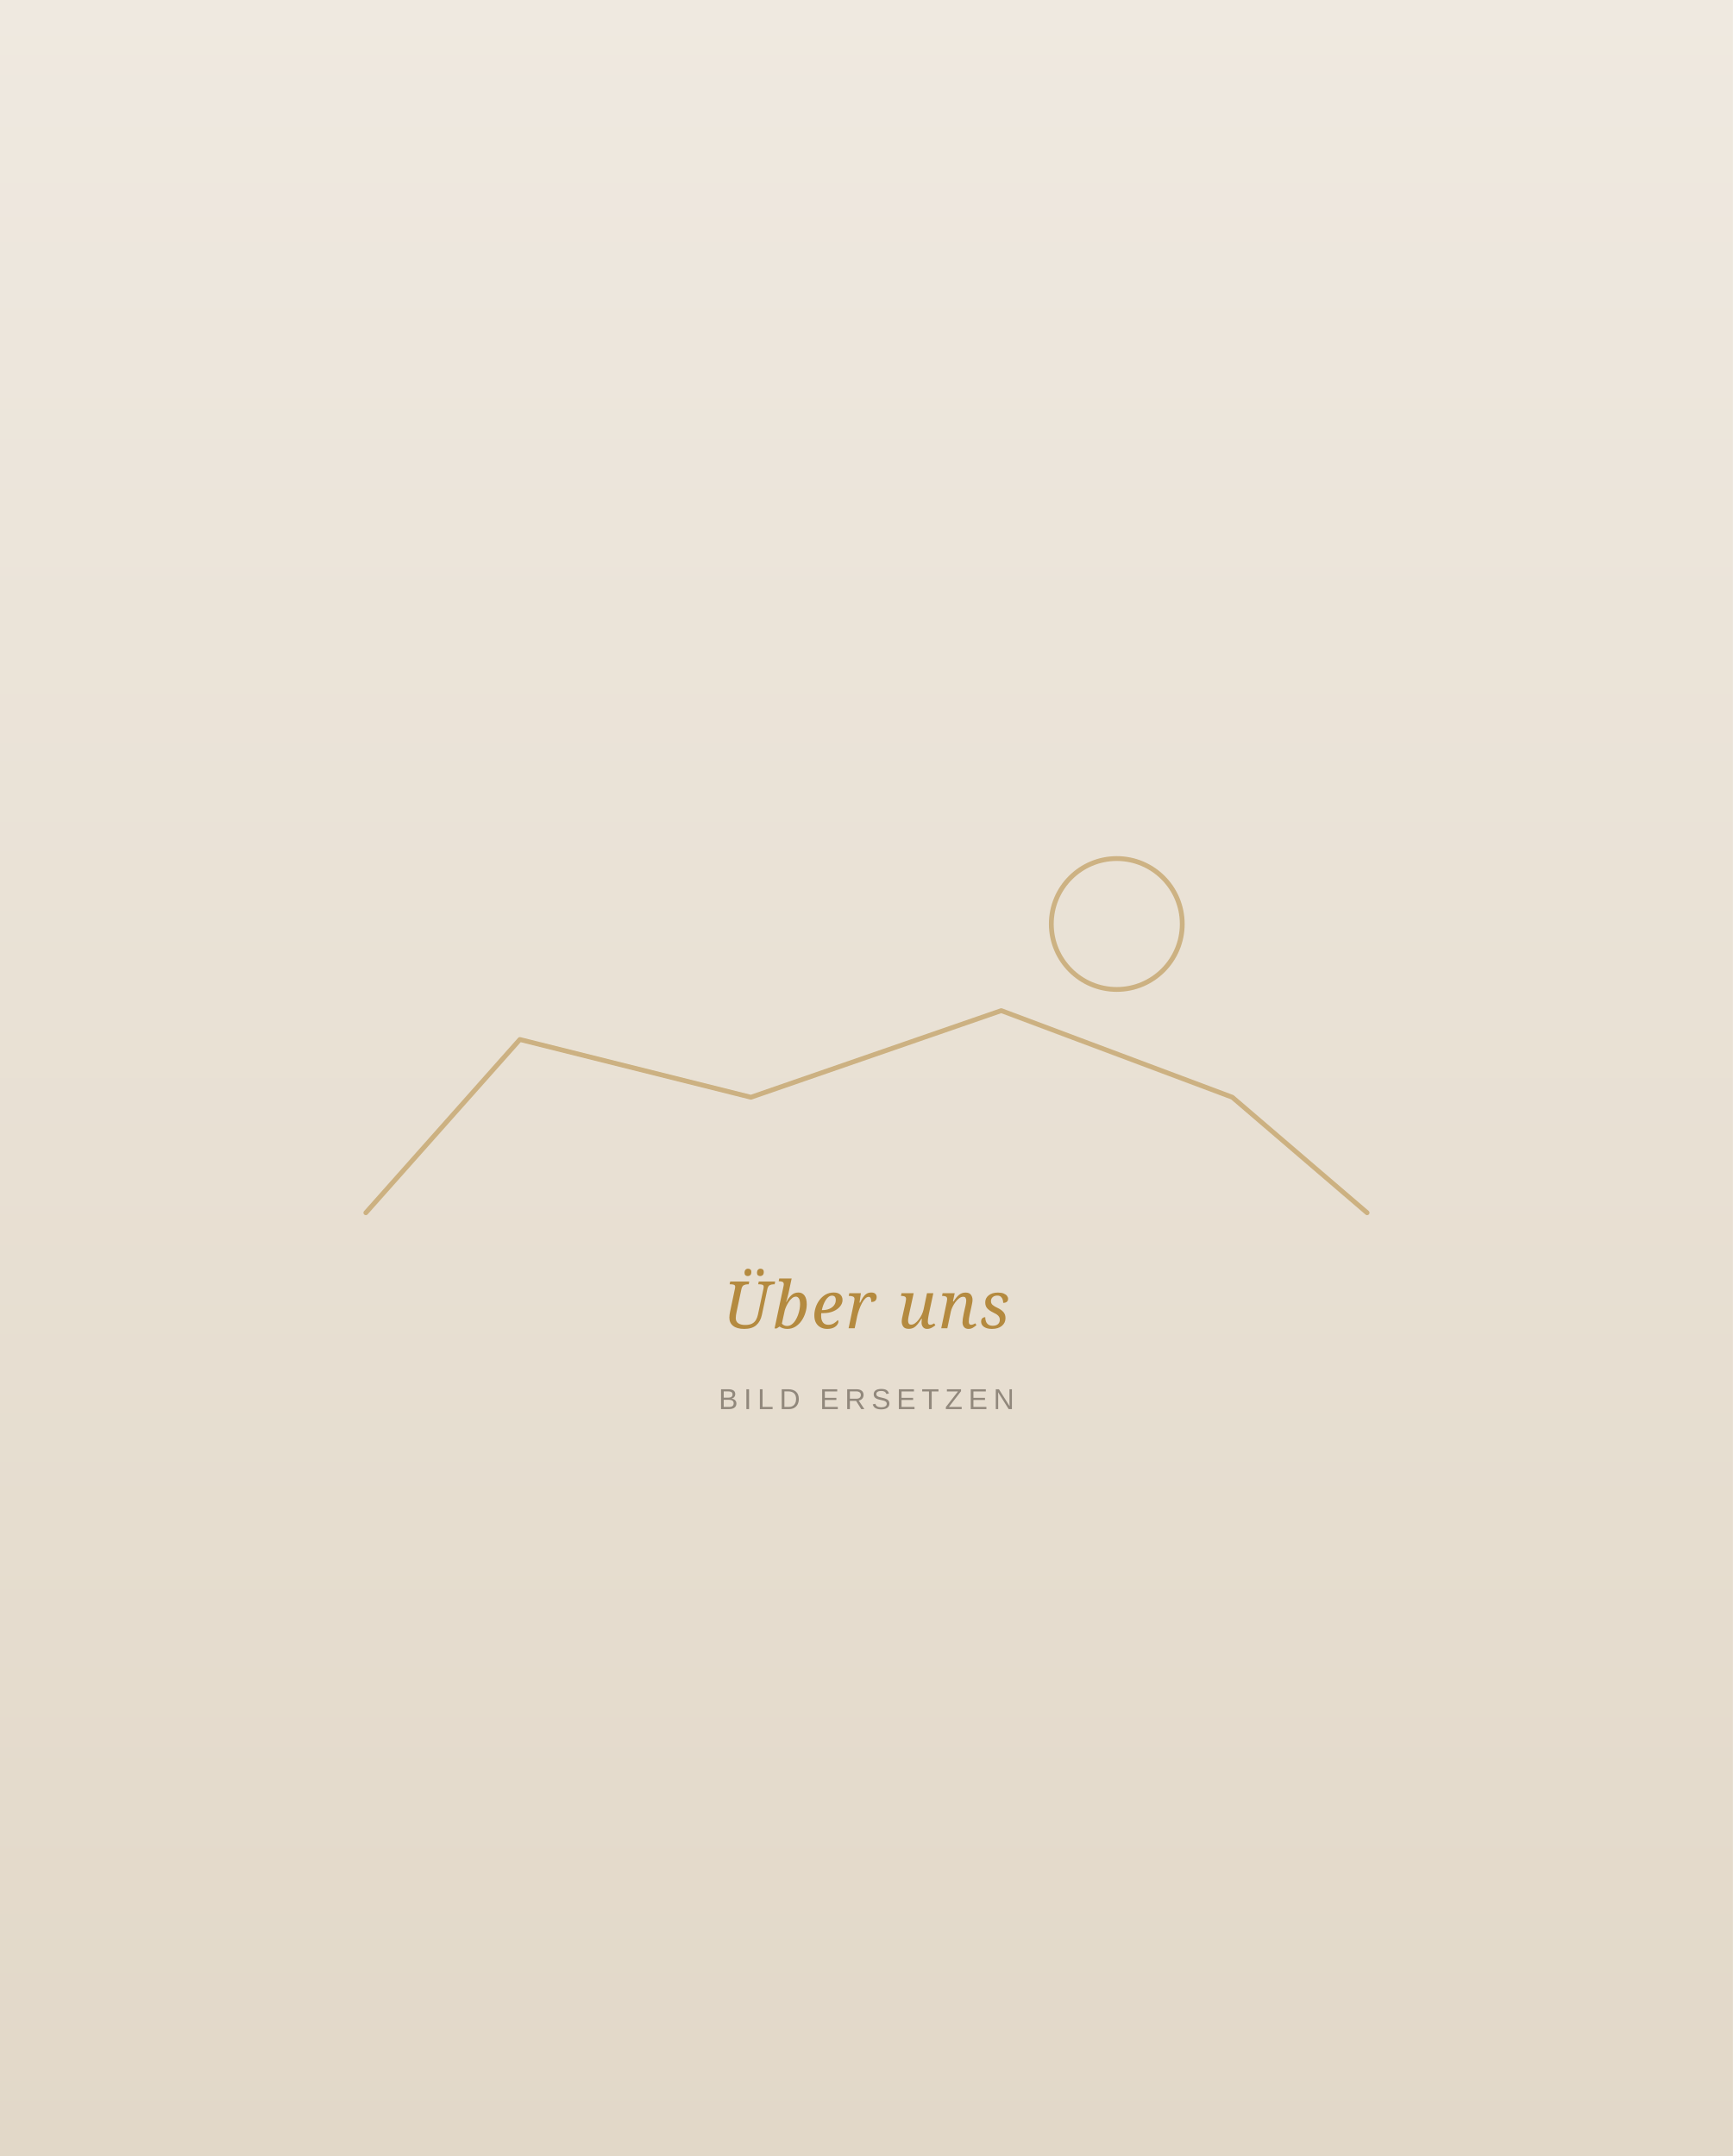
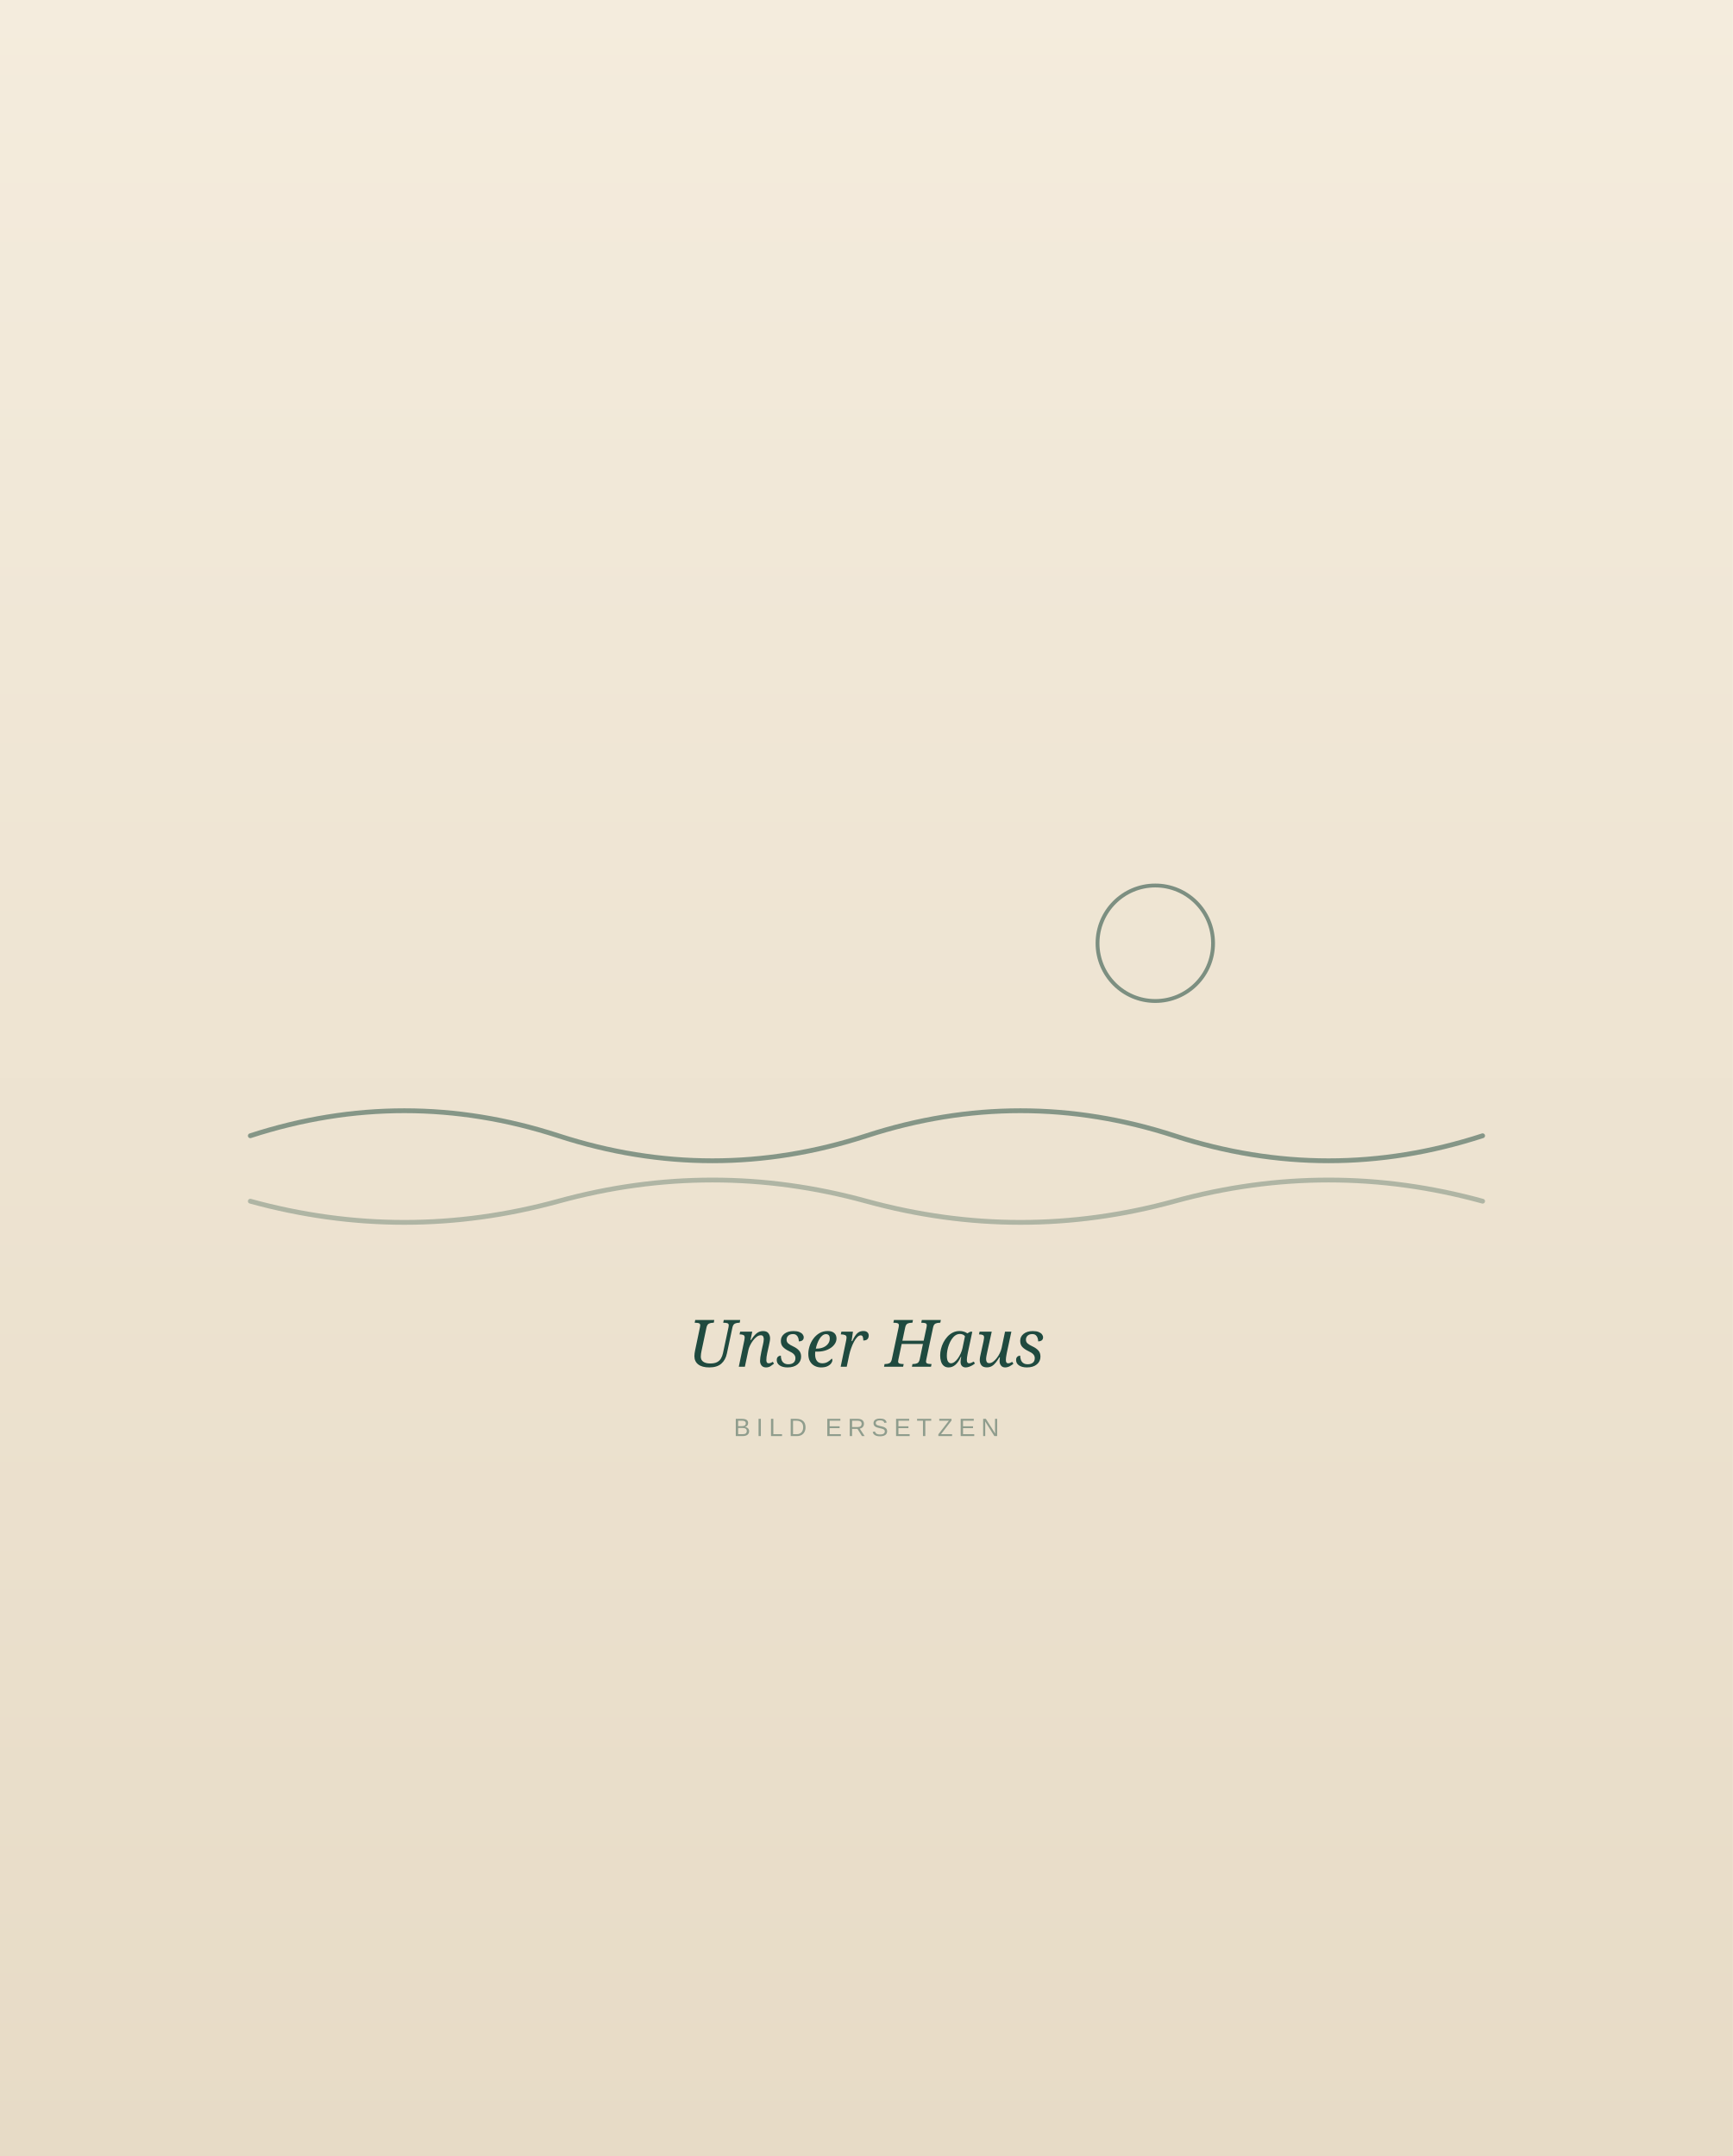
- <svg xmlns="http://www.w3.org/2000/svg" viewBox="0 0 900 1120" preserveAspectRatio="xMidYMid slice" role="img" aria-label="Über uns">
+ <svg xmlns="http://www.w3.org/2000/svg" viewBox="0 0 900 1120" preserveAspectRatio="xMidYMid slice" role="img" aria-label="Unser Haus">
  <defs>
-     <linearGradient id="bg" x1="0" y1="0" x2="0" y2="1">
-       <stop offset="0" stop-color="#efe9e0" />
-       <stop offset="1" stop-color="#e2d8c8" />
+     <linearGradient id="g" x1="0" y1="0" x2="0" y2="1">
+       <stop offset="0" stop-color="#f4ecdd" />
+       <stop offset="1" stop-color="#e7dbc6" />
    </linearGradient>
  </defs>
-   <rect width="900" height="1120" fill="url(#bg)" />
-   <g fill="none" stroke="#b48a3f" stroke-opacity="0.55" stroke-width="2.5" stroke-linejoin="round" stroke-linecap="round">
-     <circle cx="580" cy="480" r="34" />
-     <path d="M190 630 L270 540 L390 570 L520 525 L640 570 L710 630" />
+   <rect width="900" height="1120" fill="url(#g)" />
+   <circle cx="600" cy="490" r="30" fill="none" stroke="#1f4a3f" stroke-opacity="0.55" stroke-width="2" />
+   <g fill="none" stroke="#1f4a3f" stroke-opacity="0.5" stroke-width="2.5" stroke-linecap="round">
+     <path d="M130 590 q 80 -26 160 0 t 160 0 t 160 0 t 160 0" />
+     <path d="M130 624 q 80 22 160 0 t 160 0 t 160 0 t 160 0" stroke-opacity="0.3" />
  </g>
-   <text x="50%" y="690" text-anchor="middle" fill="#b48a3f" font-family="Georgia, 'Cormorant Garamond', serif" font-size="34" font-style="italic" letter-spacing="1">Über uns</text>
-   <text x="50%" y="732" text-anchor="middle" fill="rgba(60,50,40,0.5)" font-family="Arial, sans-serif" font-size="15" letter-spacing="3" text-transform="uppercase">BILD ERSETZEN</text>
+   <text x="50%" y="710" text-anchor="middle" fill="#1f4a3f" font-family="Georgia,'Fraunces',serif" font-size="34" font-style="italic">Unser Haus</text>
+   <text x="50%" y="746" text-anchor="middle" fill="rgba(31,74,63,0.45)" font-family="Arial,sans-serif" font-size="13" letter-spacing="3">BILD ERSETZEN</text>
</svg>
